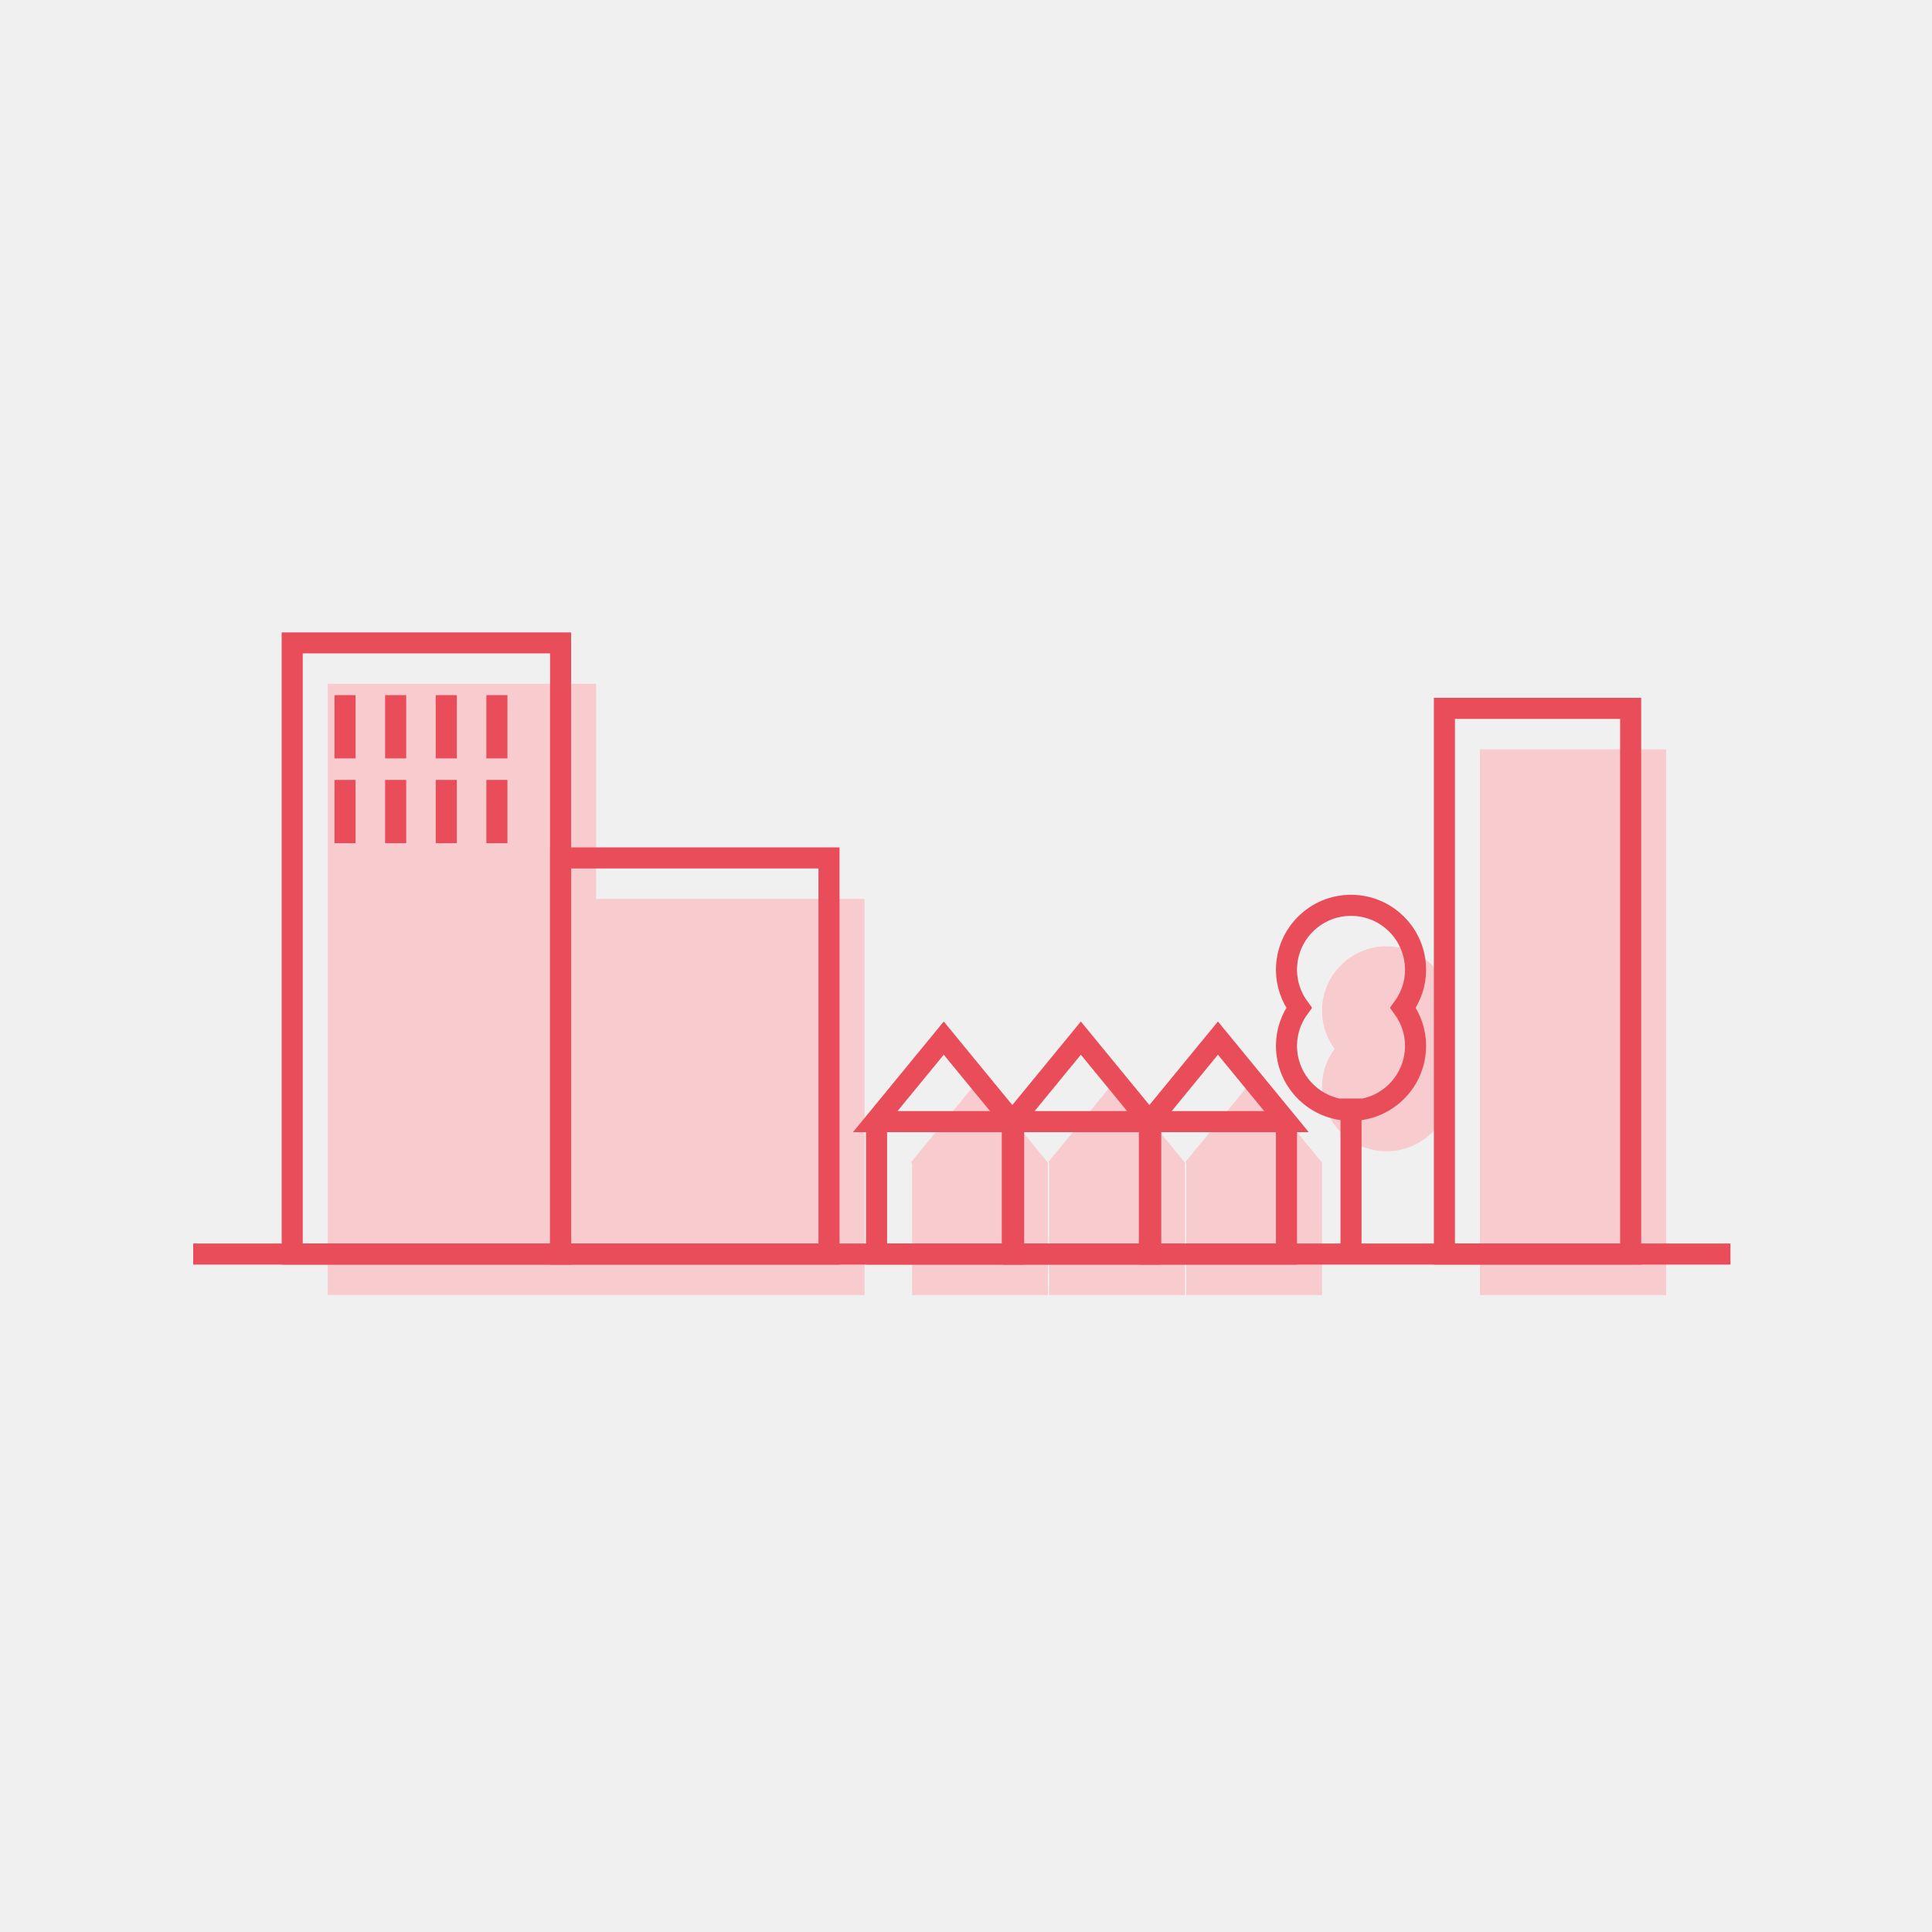
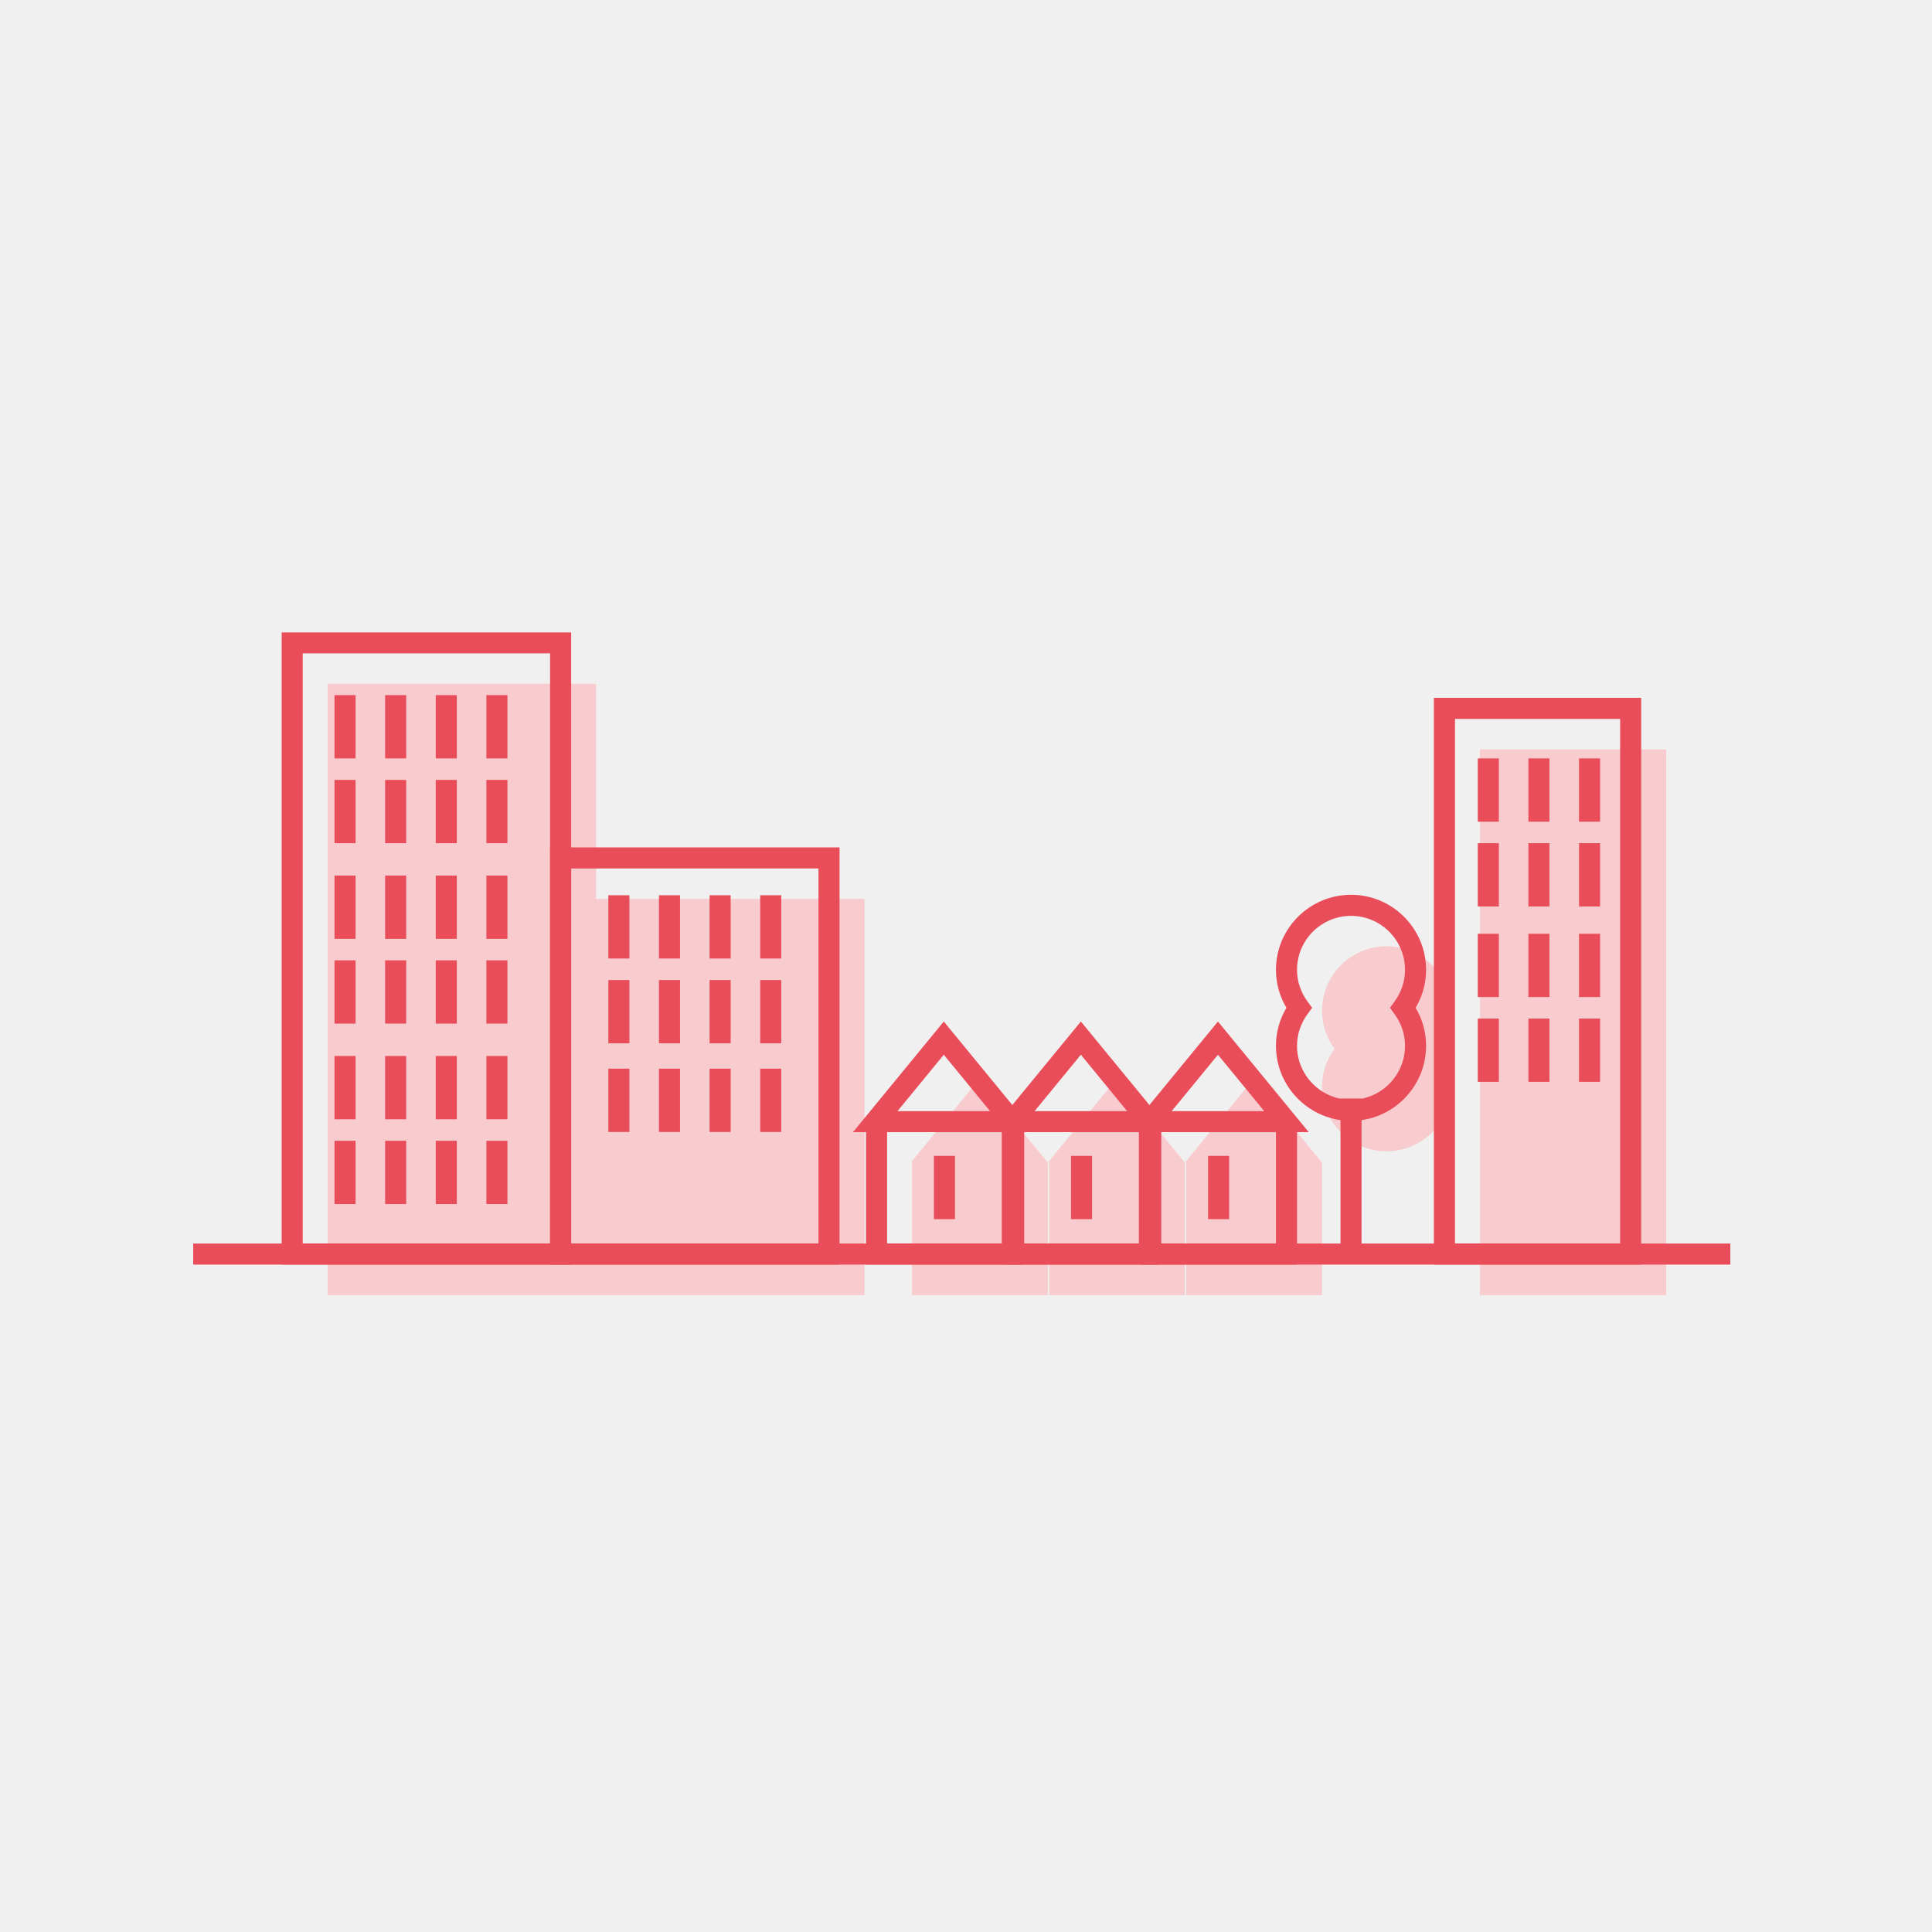
<svg xmlns="http://www.w3.org/2000/svg" xmlns:xlink="http://www.w3.org/1999/xlink" width="110px" height="110px" viewBox="0 0 110 110" version="1.1">
  <defs>
    <polygon id="path-1" points="0 38 87.525 38 87.525 0.265 0 0.265" />
  </defs>
  <g id="Welcome" stroke="none" stroke-width="1" fill="none" fill-rule="evenodd">
    <g id="Artboard-Copy-20">
      <g id="Page-1" transform="translate(11, 35)">
-         <polygon id="Fill-1" fill="#F8CBCE" points="7.66 3.934 7.66 38.735 22.941 38.735 38.222 38.735 38.222 16.181 22.941 16.181 22.941 3.934" />
-         <polygon id="Fill-2" fill="#F8CBCE" points="73.262 38.735 83.866 38.735 83.866 7.666 73.262 7.666" />
-         <polygon id="Fill-3" fill="#F8CBCE" points="40.854 31.195 40.93 31.195 40.93 38.735 48.66 38.735 48.66 31.195 44.756 26.44" />
-         <polygon id="Fill-4" fill="#F8CBCE" points="48.659 31.195 48.735 31.195 48.735 38.735 56.464 38.735 56.464 31.195 52.561 26.44" />
-         <polygon id="Fill-5" fill="#F8CBCE" points="56.464 31.195 56.54 31.195 56.54 38.735 64.27 38.735 64.27 31.195 60.366 26.44" />
-         <path d="M67.944,30.549 C69.973,30.549 71.619,28.904 71.619,26.874 C71.619,26.064 71.347,25.321 70.903,24.713 C71.347,24.106 71.619,23.363 71.619,22.552 C71.619,20.524 69.973,18.878 67.944,18.878 C65.915,18.878 64.27,20.524 64.27,22.552 C64.27,23.363 64.541,24.106 64.985,24.713 C64.541,25.321 64.27,26.064 64.27,26.874 C64.27,28.904 65.915,30.549 67.944,30.549" id="Fill-6" fill="#F8CBCE" />
-         <g id="Group-13" transform="translate(0, 4.7349)" stroke-width="1.2" stroke="#E94D59">
-           <polygon id="Stroke-8" points="20.919 31.667 36.2 31.667 36.2 9.112 20.919 9.112" />
-           <polygon id="Stroke-10" points="71.239 31.666 81.843 31.666 81.843 0.597 71.239 0.597" />
-           <path d="M0,31.666 L87.524,31.666" id="Stroke-11" />
-           <polyline id="Stroke-12" points="38.907 24.126 38.907 31.666 46.637 31.666 46.637 24.126" />
-         </g>
-         <polygon id="Stroke-14" stroke="#E94D59" stroke-width="1.2" points="42.734 24.106 38.832 28.861 46.637 28.861" />
-         <polyline id="Stroke-15" stroke="#E94D59" stroke-width="1.2" points="46.712 28.861 46.712 36.401 54.441 36.401 54.441 28.861" />
-         <polygon id="Stroke-17" stroke="#E94D59" stroke-width="1.2" points="50.539 24.106 46.638 28.861 54.441 28.861" />
-         <polyline id="Stroke-18" stroke="#E94D59" stroke-width="1.2" points="54.517 28.861 54.517 36.401 62.247 36.401 62.247 28.861" />
-         <polygon id="Stroke-20" stroke="#E94D59" stroke-width="1.2" points="58.344 24.106 54.442 28.861 62.247 28.861" />
-         <g id="Group-86" transform="translate(0, 0.7349)">
-           <path d="M65.921,35.666 L65.921,26.809 L65.921,35.666 Z" id="Stroke-21" stroke="#E94D59" stroke-width="1.2" />
-           <path d="M69.596,19.484 C69.596,17.455 67.95,15.81 65.921,15.81 C63.892,15.81 62.247,17.455 62.247,19.484 C62.247,20.295 62.518,21.038 62.962,21.645 C62.518,22.253 62.247,22.996 62.247,23.806 C62.247,25.836 63.892,27.481 65.921,27.481 C67.95,27.481 69.596,25.836 69.596,23.806 C69.596,22.996 69.325,22.253 68.88,21.645 C69.325,21.038 69.596,20.295 69.596,19.484 Z" id="Stroke-23" stroke="#E94D59" stroke-width="1.2" />
-           <path d="M8.645,3.843 L8.645,7.446" id="Stroke-25" stroke="#E94D59" stroke-width="1.2" />
-           <path d="M8.645,8.67 L8.645,12.273" id="Stroke-27" stroke="#E94D59" stroke-width="1.2" />
-           <path d="M11.527,3.843 L11.527,7.446" id="Stroke-29" stroke="#E94D59" stroke-width="1.2" />
-           <path d="M11.527,8.67 L11.527,12.273" id="Stroke-31" stroke="#E94D59" stroke-width="1.2" />
-           <path d="M17.291,3.843 L17.291,7.446" id="Stroke-33" stroke="#E94D59" stroke-width="1.2" />
-           <path d="M17.291,8.67 L17.291,12.273" id="Stroke-35" stroke="#E94D59" stroke-width="1.2" />
-           <path d="M14.409,3.843 L14.409,7.446" id="Stroke-37" stroke="#E94D59" stroke-width="1.2" />
-           <path d="M14.409,8.67 L14.409,12.273" id="Stroke-39" stroke="#E94D59" stroke-width="1.2" />
+         <polygon id="Fill-1" fill="#F8CBCE" points="7.659 3.934 7.659 38.735 22.941 38.735 38.223 38.735 38.223 16.181 22.941 16.181 22.941 3.934" />
+         <polygon id="Fill-2" fill="#F8CBCE" points="73.263 38.735 83.867 38.735 83.867 7.666 73.263 7.666" />
+         <polygon id="Fill-3" fill="#F8CBCE" points="40.855 31.195 40.93 31.195 40.93 38.735 48.66 38.735 48.66 31.195 44.757 26.44" />
+         <polygon id="Fill-4" fill="#F8CBCE" points="48.659 31.195 48.735 31.195 48.735 38.735 56.465 38.735 56.465 31.195 52.562 26.44" />
+         <polygon id="Fill-5" fill="#F8CBCE" points="56.465 31.195 56.54 31.195 56.54 38.735 64.27 38.735 64.27 31.195 60.367 26.44" />
+         <g id="Group-72" transform="translate(0, 0.735)">
+           <path d="M67.944,29.814 C69.973,29.814 71.618,28.169 71.618,26.139 C71.618,25.329 71.347,24.586 70.903,23.978 C71.347,23.371 71.618,22.628 71.618,21.817 C71.618,19.789 69.973,18.143 67.944,18.143 C65.915,18.143 64.269,19.789 64.269,21.817 C64.269,22.628 64.541,23.371 64.985,23.978 C64.541,24.586 64.269,25.329 64.269,26.139 C64.269,28.169 65.915,29.814 67.944,29.814 Z" id="Fill-6" fill="#F8CBCE" />
          <mask id="mask-2" fill="white">
            <use xlink:href="#path-1" />
          </mask>
-           <g id="Clip-42" />
-           <polygon id="Stroke-41" stroke="#E94D59" stroke-width="1.2" mask="url(#mask-2)" points="5.637 35.667 20.918 35.667 20.918 0.865 5.637 0.865" />
-           <path d="M8.645,14.117 L8.645,17.72" id="Stroke-43" stroke="#E94D59" stroke-width="1.2" mask="url(#mask-2)" />
-           <path d="M8.645,18.944 L8.645,22.546" id="Stroke-44" stroke="#E94D59" stroke-width="1.2" mask="url(#mask-2)" />
-           <path d="M11.527,14.117 L11.527,17.72" id="Stroke-45" stroke="#E94D59" stroke-width="1.2" mask="url(#mask-2)" />
-           <path d="M11.527,18.944 L11.527,22.546" id="Stroke-46" stroke="#E94D59" stroke-width="1.2" mask="url(#mask-2)" />
-           <path d="M17.291,14.117 L17.291,17.72" id="Stroke-47" stroke="#E94D59" stroke-width="1.2" mask="url(#mask-2)" />
-           <path d="M17.291,18.944 L17.291,22.546" id="Stroke-48" stroke="#E94D59" stroke-width="1.2" mask="url(#mask-2)" />
-           <path d="M14.409,14.117 L14.409,17.72" id="Stroke-49" stroke="#E94D59" stroke-width="1.2" mask="url(#mask-2)" />
-           <path d="M14.409,18.944 L14.409,22.546" id="Stroke-50" stroke="#E94D59" stroke-width="1.2" mask="url(#mask-2)" />
-           <path d="M24.237,15.238 L24.237,18.84" id="Stroke-51" stroke="#E94D59" stroke-width="1.2" mask="url(#mask-2)" />
-           <path d="M24.237,20.065 L24.237,23.667" id="Stroke-52" stroke="#E94D59" stroke-width="1.2" mask="url(#mask-2)" />
-           <path d="M27.119,15.238 L27.119,18.84" id="Stroke-53" stroke="#E94D59" stroke-width="1.2" mask="url(#mask-2)" />
-           <path d="M27.119,20.065 L27.119,23.667" id="Stroke-54" stroke="#E94D59" stroke-width="1.2" mask="url(#mask-2)" />
-           <path d="M32.882,15.238 L32.882,18.84" id="Stroke-55" stroke="#E94D59" stroke-width="1.2" mask="url(#mask-2)" />
-           <path d="M32.882,20.065 L32.882,23.667" id="Stroke-56" stroke="#E94D59" stroke-width="1.2" mask="url(#mask-2)" />
-           <path d="M30,15.238 L30,18.84" id="Stroke-57" stroke="#E94D59" stroke-width="1.2" mask="url(#mask-2)" />
-           <path d="M30,20.065 L30,23.667" id="Stroke-58" stroke="#E94D59" stroke-width="1.2" mask="url(#mask-2)" />
-           <path d="M42.772,30.077 L42.772,33.68" id="Stroke-59" stroke="#E94D59" stroke-width="1.2" mask="url(#mask-2)" />
-           <path d="M50.578,30.077 L50.578,33.68" id="Stroke-60" stroke="#E94D59" stroke-width="1.2" mask="url(#mask-2)" />
-           <path d="M58.382,30.077 L58.382,33.68" id="Stroke-61" stroke="#E94D59" stroke-width="1.2" mask="url(#mask-2)" />
-           <path d="M73.739,7.446 L73.739,11.049" id="Stroke-62" stroke="#E94D59" stroke-width="1.2" mask="url(#mask-2)" />
-           <path d="M73.739,12.273 L73.739,15.876" id="Stroke-63" stroke="#E94D59" stroke-width="1.2" mask="url(#mask-2)" />
-           <path d="M76.621,7.446 L76.621,11.049" id="Stroke-64" stroke="#E94D59" stroke-width="1.2" mask="url(#mask-2)" />
-           <path d="M76.621,12.273 L76.621,15.876" id="Stroke-65" stroke="#E94D59" stroke-width="1.2" mask="url(#mask-2)" />
-           <path d="M79.502,7.446 L79.502,11.049" id="Stroke-66" stroke="#E94D59" stroke-width="1.2" mask="url(#mask-2)" />
-           <path d="M79.502,12.273 L79.502,15.876" id="Stroke-67" stroke="#E94D59" stroke-width="1.2" mask="url(#mask-2)" />
-           <path d="M73.739,17.43 L73.739,21.033" id="Stroke-68" stroke="#E94D59" stroke-width="1.2" mask="url(#mask-2)" />
-           <path d="M73.739,22.257 L73.739,25.86" id="Stroke-69" stroke="#E94D59" stroke-width="1.2" mask="url(#mask-2)" />
-           <path d="M76.621,17.43 L76.621,21.033" id="Stroke-70" stroke="#E94D59" stroke-width="1.2" mask="url(#mask-2)" />
-           <path d="M76.621,22.257 L76.621,25.86" id="Stroke-71" stroke="#E94D59" stroke-width="1.2" mask="url(#mask-2)" />
-           <path d="M79.502,17.43 L79.502,21.033" id="Stroke-72" stroke="#E94D59" stroke-width="1.2" mask="url(#mask-2)" />
-           <path d="M79.502,22.257 L79.502,25.86" id="Stroke-73" stroke="#E94D59" stroke-width="1.2" mask="url(#mask-2)" />
-           <path d="M24.237,25.112 L24.237,28.715" id="Stroke-74" stroke="#E94D59" stroke-width="1.2" mask="url(#mask-2)" />
-           <path d="M27.119,25.112 L27.119,28.715" id="Stroke-75" stroke="#E94D59" stroke-width="1.2" mask="url(#mask-2)" />
-           <path d="M32.882,25.112 L32.882,28.715" id="Stroke-76" stroke="#E94D59" stroke-width="1.2" mask="url(#mask-2)" />
-           <path d="M30,25.112 L30,28.715" id="Stroke-77" stroke="#E94D59" stroke-width="1.2" mask="url(#mask-2)" />
-           <path d="M8.645,24.389 L8.645,27.992" id="Stroke-78" stroke="#E94D59" stroke-width="1.2" mask="url(#mask-2)" />
-           <path d="M8.645,29.216 L8.645,32.819" id="Stroke-79" stroke="#E94D59" stroke-width="1.2" mask="url(#mask-2)" />
-           <path d="M11.527,24.389 L11.527,27.992" id="Stroke-80" stroke="#E94D59" stroke-width="1.2" mask="url(#mask-2)" />
-           <path d="M11.527,29.216 L11.527,32.819" id="Stroke-81" stroke="#E94D59" stroke-width="1.2" mask="url(#mask-2)" />
-           <path d="M17.291,24.389 L17.291,27.992" id="Stroke-82" stroke="#E94D59" stroke-width="1.2" mask="url(#mask-2)" />
-           <path d="M17.291,29.216 L17.291,32.819" id="Stroke-83" stroke="#E94D59" stroke-width="1.2" mask="url(#mask-2)" />
-           <path d="M14.409,24.389 L14.409,27.992" id="Stroke-84" stroke="#E94D59" stroke-width="1.2" mask="url(#mask-2)" />
-           <path d="M14.409,29.216 L14.409,32.819" id="Stroke-85" stroke="#E94D59" stroke-width="1.2" mask="url(#mask-2)" />
+           <g id="Clip-9" />
+           <path d="M21.519,35.067 L35.601,35.067 L35.601,13.712 L21.519,13.712 L21.519,35.067 Z M20.32,36.266 L36.8,36.266 L36.8,12.512 L20.32,12.512 L20.32,36.266 Z" id="Fill-8" fill="#E94D59" mask="url(#mask-2)" />
+           <path d="M71.84,35.067 L81.244,35.067 L81.244,5.197 L71.84,5.197 L71.84,35.067 Z M70.64,36.266 L82.443,36.266 L82.443,3.997 L70.64,3.997 L70.64,36.266 Z" id="Fill-10" fill="#E94D59" mask="url(#mask-2)" />
+           <polygon id="Fill-11" fill="#E94D59" mask="url(#mask-2)" points="0 36.266 87.525 36.266 87.525 35.067 0 35.067" />
+           <polygon id="Fill-12" fill="#E94D59" mask="url(#mask-2)" points="47.236 36.266 38.307 36.266 38.307 28.126 39.507 28.126 39.507 35.067 46.037 35.067 46.037 28.126 47.236 28.126" />
+           <path d="M40.101,27.527 L45.369,27.527 L42.735,24.317 L40.101,27.527 Z M47.906,28.726 L37.564,28.726 L42.735,22.426 L47.906,28.726 Z" id="Fill-13" fill="#E94D59" mask="url(#mask-2)" />
+           <polygon id="Fill-14" fill="#E94D59" mask="url(#mask-2)" points="55.042 36.266 46.113 36.266 46.113 28.126 47.313 28.126 47.313 35.067 53.843 35.067 53.843 28.126 55.042 28.126" />
+           <path d="M47.905,27.527 L53.174,27.527 L50.54,24.317 L47.905,27.527 Z M55.711,28.726 L45.368,28.726 L50.54,22.426 L55.711,28.726 Z" id="Fill-15" fill="#E94D59" mask="url(#mask-2)" />
+           <polygon id="Fill-16" fill="#E94D59" mask="url(#mask-2)" points="62.847 36.266 53.918 36.266 53.918 28.126 55.118 28.126 55.118 35.067 61.648 35.067 61.648 28.126 62.847 28.126" />
+           <path d="M55.711,27.527 L60.979,27.527 L58.345,24.317 L55.711,27.527 Z M63.516,28.726 L53.174,28.726 L58.345,22.426 L63.516,28.726 Z" id="Fill-17" fill="#E94D59" mask="url(#mask-2)" />
+           <polygon id="Fill-18" fill="#E94D59" mask="url(#mask-2)" points="65.322 35.666 66.521 35.666 66.521 26.809 65.322 26.809" />
+           <path d="M65.922,16.41 C64.227,16.41 62.847,17.789 62.847,19.484 C62.847,20.13 63.055,20.755 63.447,21.291 L63.706,21.645 L63.447,22 C63.055,22.536 62.847,23.161 62.847,23.806 C62.847,25.502 64.227,26.882 65.922,26.882 C67.617,26.882 68.996,25.502 68.996,23.806 C68.996,23.16 68.788,22.535 68.397,22 L68.138,21.645 L68.397,21.291 C68.788,20.756 68.996,20.131 68.996,19.484 C68.996,17.789 67.617,16.41 65.922,16.41 M65.922,28.081 C63.565,28.081 61.648,26.164 61.648,23.806 C61.648,23.044 61.853,22.305 62.244,21.645 C61.853,20.986 61.648,20.247 61.648,19.484 C61.648,17.128 63.565,15.211 65.922,15.211 C68.278,15.211 70.195,17.128 70.195,19.484 C70.195,20.247 69.99,20.986 69.6,21.645 C69.99,22.305 70.195,23.044 70.195,23.806 C70.195,26.164 68.278,28.081 65.922,28.081" id="Fill-19" fill="#E94D59" mask="url(#mask-2)" />
+           <polygon id="Fill-20" fill="#E94D59" mask="url(#mask-2)" points="8.046 7.446 9.245 7.446 9.245 3.843 8.046 3.843" />
+           <polygon id="Fill-21" fill="#E94D59" mask="url(#mask-2)" points="8.046 12.273 9.245 12.273 9.245 8.67 8.046 8.67" />
+           <polygon id="Fill-22" fill="#E94D59" mask="url(#mask-2)" points="10.928 7.446 12.127 7.446 12.127 3.843 10.928 3.843" />
+           <polygon id="Fill-23" fill="#E94D59" mask="url(#mask-2)" points="10.928 12.273 12.127 12.273 12.127 8.67 10.928 8.67" />
+           <polygon id="Fill-24" fill="#E94D59" mask="url(#mask-2)" points="16.692 7.446 17.891 7.446 17.891 3.843 16.692 3.843" />
+           <polygon id="Fill-25" fill="#E94D59" mask="url(#mask-2)" points="16.692 12.273 17.891 12.273 17.891 8.67 16.692 8.67" />
+           <polygon id="Fill-26" fill="#E94D59" mask="url(#mask-2)" points="13.81 7.446 15.009 7.446 15.009 3.843 13.81 3.843" />
+           <polygon id="Fill-27" fill="#E94D59" mask="url(#mask-2)" points="13.81 12.273 15.009 12.273 15.009 8.67 13.81 8.67" />
+           <path d="M6.236,35.067 L20.319,35.067 L20.319,1.464 L6.236,1.464 L6.236,35.067 Z M5.038,36.266 L21.519,36.266 L21.519,0.265 L5.038,0.265 L5.038,36.266 Z" id="Fill-28" fill="#E94D59" mask="url(#mask-2)" />
+           <polygon id="Fill-29" fill="#E94D59" mask="url(#mask-2)" points="8.046 17.719 9.245 17.719 9.245 14.116 8.046 14.116" />
+           <polygon id="Fill-30" fill="#E94D59" mask="url(#mask-2)" points="8.046 22.545 9.245 22.545 9.245 18.943 8.046 18.943" />
+           <polygon id="Fill-31" fill="#E94D59" mask="url(#mask-2)" points="10.928 17.719 12.127 17.719 12.127 14.116 10.928 14.116" />
+           <polygon id="Fill-32" fill="#E94D59" mask="url(#mask-2)" points="10.928 22.545 12.127 22.545 12.127 18.943 10.928 18.943" />
+           <polygon id="Fill-33" fill="#E94D59" mask="url(#mask-2)" points="16.692 17.719 17.891 17.719 17.891 14.116 16.692 14.116" />
+           <polygon id="Fill-34" fill="#E94D59" mask="url(#mask-2)" points="16.692 22.545 17.891 22.545 17.891 18.943 16.692 18.943" />
+           <polygon id="Fill-35" fill="#E94D59" mask="url(#mask-2)" points="13.81 17.719 15.009 17.719 15.009 14.116 13.81 14.116" />
+           <polygon id="Fill-36" fill="#E94D59" mask="url(#mask-2)" points="13.81 22.545 15.009 22.545 15.009 18.943 13.81 18.943" />
+           <polygon id="Fill-37" fill="#E94D59" mask="url(#mask-2)" points="23.637 18.839 24.836 18.839 24.836 15.237 23.637 15.237" />
+           <polygon id="Fill-38" fill="#E94D59" mask="url(#mask-2)" points="23.637 23.666 24.836 23.666 24.836 20.064 23.637 20.064" />
+           <polygon id="Fill-39" fill="#E94D59" mask="url(#mask-2)" points="26.519 18.839 27.718 18.839 27.718 15.237 26.519 15.237" />
+           <polygon id="Fill-40" fill="#E94D59" mask="url(#mask-2)" points="26.519 23.666 27.718 23.666 27.718 20.064 26.519 20.064" />
+           <polygon id="Fill-41" fill="#E94D59" mask="url(#mask-2)" points="32.282 18.839 33.481 18.839 33.481 15.237 32.282 15.237" />
+           <polygon id="Fill-42" fill="#E94D59" mask="url(#mask-2)" points="32.282 23.666 33.481 23.666 33.481 20.064 32.282 20.064" />
+           <polygon id="Fill-43" fill="#E94D59" mask="url(#mask-2)" points="29.401 18.839 30.6 18.839 30.6 15.237 29.401 15.237" />
+           <polygon id="Fill-44" fill="#E94D59" mask="url(#mask-2)" points="29.401 23.666 30.6 23.666 30.6 20.064 29.401 20.064" />
+           <polygon id="Fill-45" fill="#E94D59" mask="url(#mask-2)" points="42.173 33.679 43.372 33.679 43.372 30.076 42.173 30.076" />
+           <polygon id="Fill-46" fill="#E94D59" mask="url(#mask-2)" points="49.978 33.679 51.177 33.679 51.177 30.076 49.978 30.076" />
+           <polygon id="Fill-47" fill="#E94D59" mask="url(#mask-2)" points="57.783 33.679 58.982 33.679 58.982 30.076 57.783 30.076" />
+           <polygon id="Fill-48" fill="#E94D59" mask="url(#mask-2)" points="73.139 11.048 74.338 11.048 74.338 7.445 73.139 7.445" />
+           <polygon id="Fill-49" fill="#E94D59" mask="url(#mask-2)" points="73.139 15.875 74.338 15.875 74.338 12.272 73.139 12.272" />
+           <polygon id="Fill-50" fill="#E94D59" mask="url(#mask-2)" points="76.021 11.048 77.22 11.048 77.22 7.445 76.021 7.445" />
+           <polygon id="Fill-51" fill="#E94D59" mask="url(#mask-2)" points="76.021 15.875 77.22 15.875 77.22 12.272 76.021 12.272" />
+           <polygon id="Fill-52" fill="#E94D59" mask="url(#mask-2)" points="78.903 11.048 80.102 11.048 80.102 7.445 78.903 7.445" />
+           <polygon id="Fill-53" fill="#E94D59" mask="url(#mask-2)" points="78.903 15.875 80.102 15.875 80.102 12.272 78.903 12.272" />
+           <polygon id="Fill-54" fill="#E94D59" mask="url(#mask-2)" points="73.139 21.033 74.338 21.033 74.338 17.43 73.139 17.43" />
+           <polygon id="Fill-55" fill="#E94D59" mask="url(#mask-2)" points="73.139 25.86 74.338 25.86 74.338 22.257 73.139 22.257" />
+           <polygon id="Fill-56" fill="#E94D59" mask="url(#mask-2)" points="76.021 21.033 77.22 21.033 77.22 17.43 76.021 17.43" />
+           <polygon id="Fill-57" fill="#E94D59" mask="url(#mask-2)" points="76.021 25.86 77.22 25.86 77.22 22.257 76.021 22.257" />
+           <polygon id="Fill-58" fill="#E94D59" mask="url(#mask-2)" points="78.903 21.033 80.102 21.033 80.102 17.43 78.903 17.43" />
+           <polygon id="Fill-59" fill="#E94D59" mask="url(#mask-2)" points="78.903 25.86 80.102 25.86 80.102 22.257 78.903 22.257" />
+           <polygon id="Fill-60" fill="#E94D59" mask="url(#mask-2)" points="23.637 28.714 24.836 28.714 24.836 25.111 23.637 25.111" />
+           <polygon id="Fill-61" fill="#E94D59" mask="url(#mask-2)" points="26.519 28.714 27.718 28.714 27.718 25.111 26.519 25.111" />
+           <polygon id="Fill-62" fill="#E94D59" mask="url(#mask-2)" points="32.282 28.714 33.481 28.714 33.481 25.111 32.282 25.111" />
+           <polygon id="Fill-63" fill="#E94D59" mask="url(#mask-2)" points="29.401 28.714 30.6 28.714 30.6 25.111 29.401 25.111" />
+           <polygon id="Fill-64" fill="#E94D59" mask="url(#mask-2)" points="8.046 27.992 9.245 27.992 9.245 24.389 8.046 24.389" />
+           <polygon id="Fill-65" fill="#E94D59" mask="url(#mask-2)" points="8.046 32.819 9.245 32.819 9.245 29.216 8.046 29.216" />
+           <polygon id="Fill-66" fill="#E94D59" mask="url(#mask-2)" points="10.928 27.992 12.127 27.992 12.127 24.389 10.928 24.389" />
+           <polygon id="Fill-67" fill="#E94D59" mask="url(#mask-2)" points="10.928 32.819 12.127 32.819 12.127 29.216 10.928 29.216" />
+           <polygon id="Fill-68" fill="#E94D59" mask="url(#mask-2)" points="16.692 27.992 17.891 27.992 17.891 24.389 16.692 24.389" />
+           <polygon id="Fill-69" fill="#E94D59" mask="url(#mask-2)" points="16.692 32.819 17.891 32.819 17.891 29.216 16.692 29.216" />
+           <polygon id="Fill-70" fill="#E94D59" mask="url(#mask-2)" points="13.81 27.992 15.009 27.992 15.009 24.389 13.81 24.389" />
+           <polygon id="Fill-71" fill="#E94D59" mask="url(#mask-2)" points="13.81 32.819 15.009 32.819 15.009 29.216 13.81 29.216" />
        </g>
      </g>
    </g>
  </g>
</svg>
